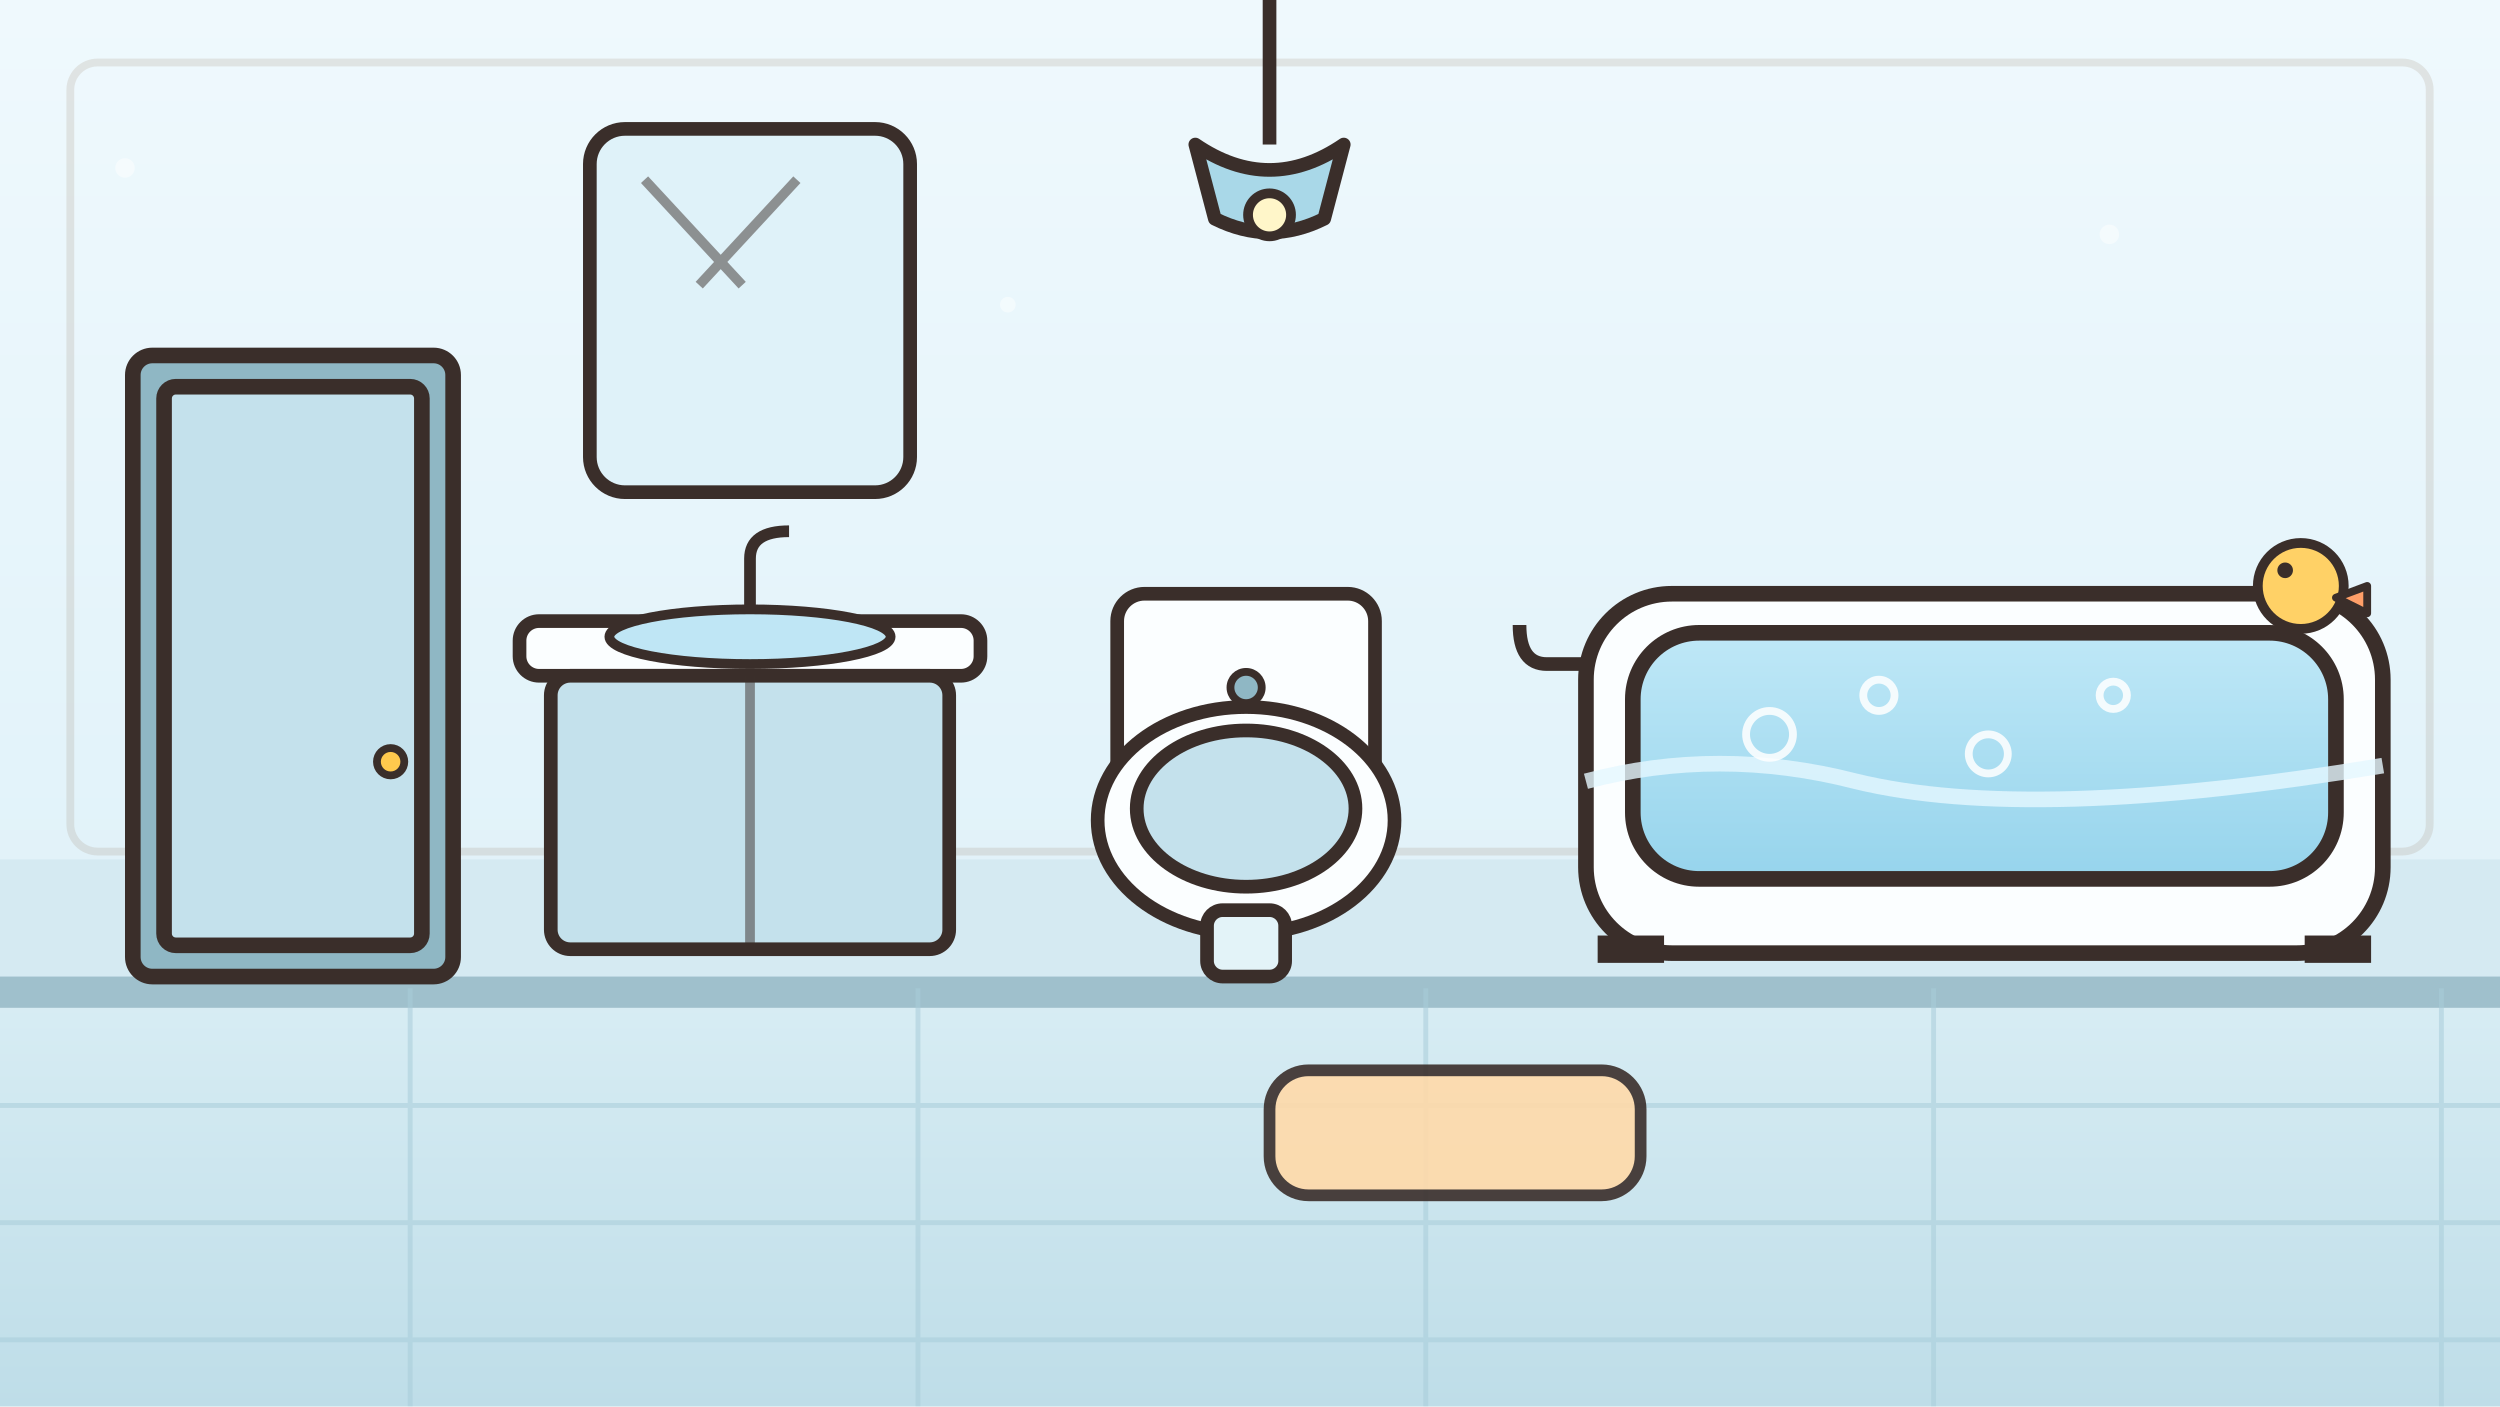
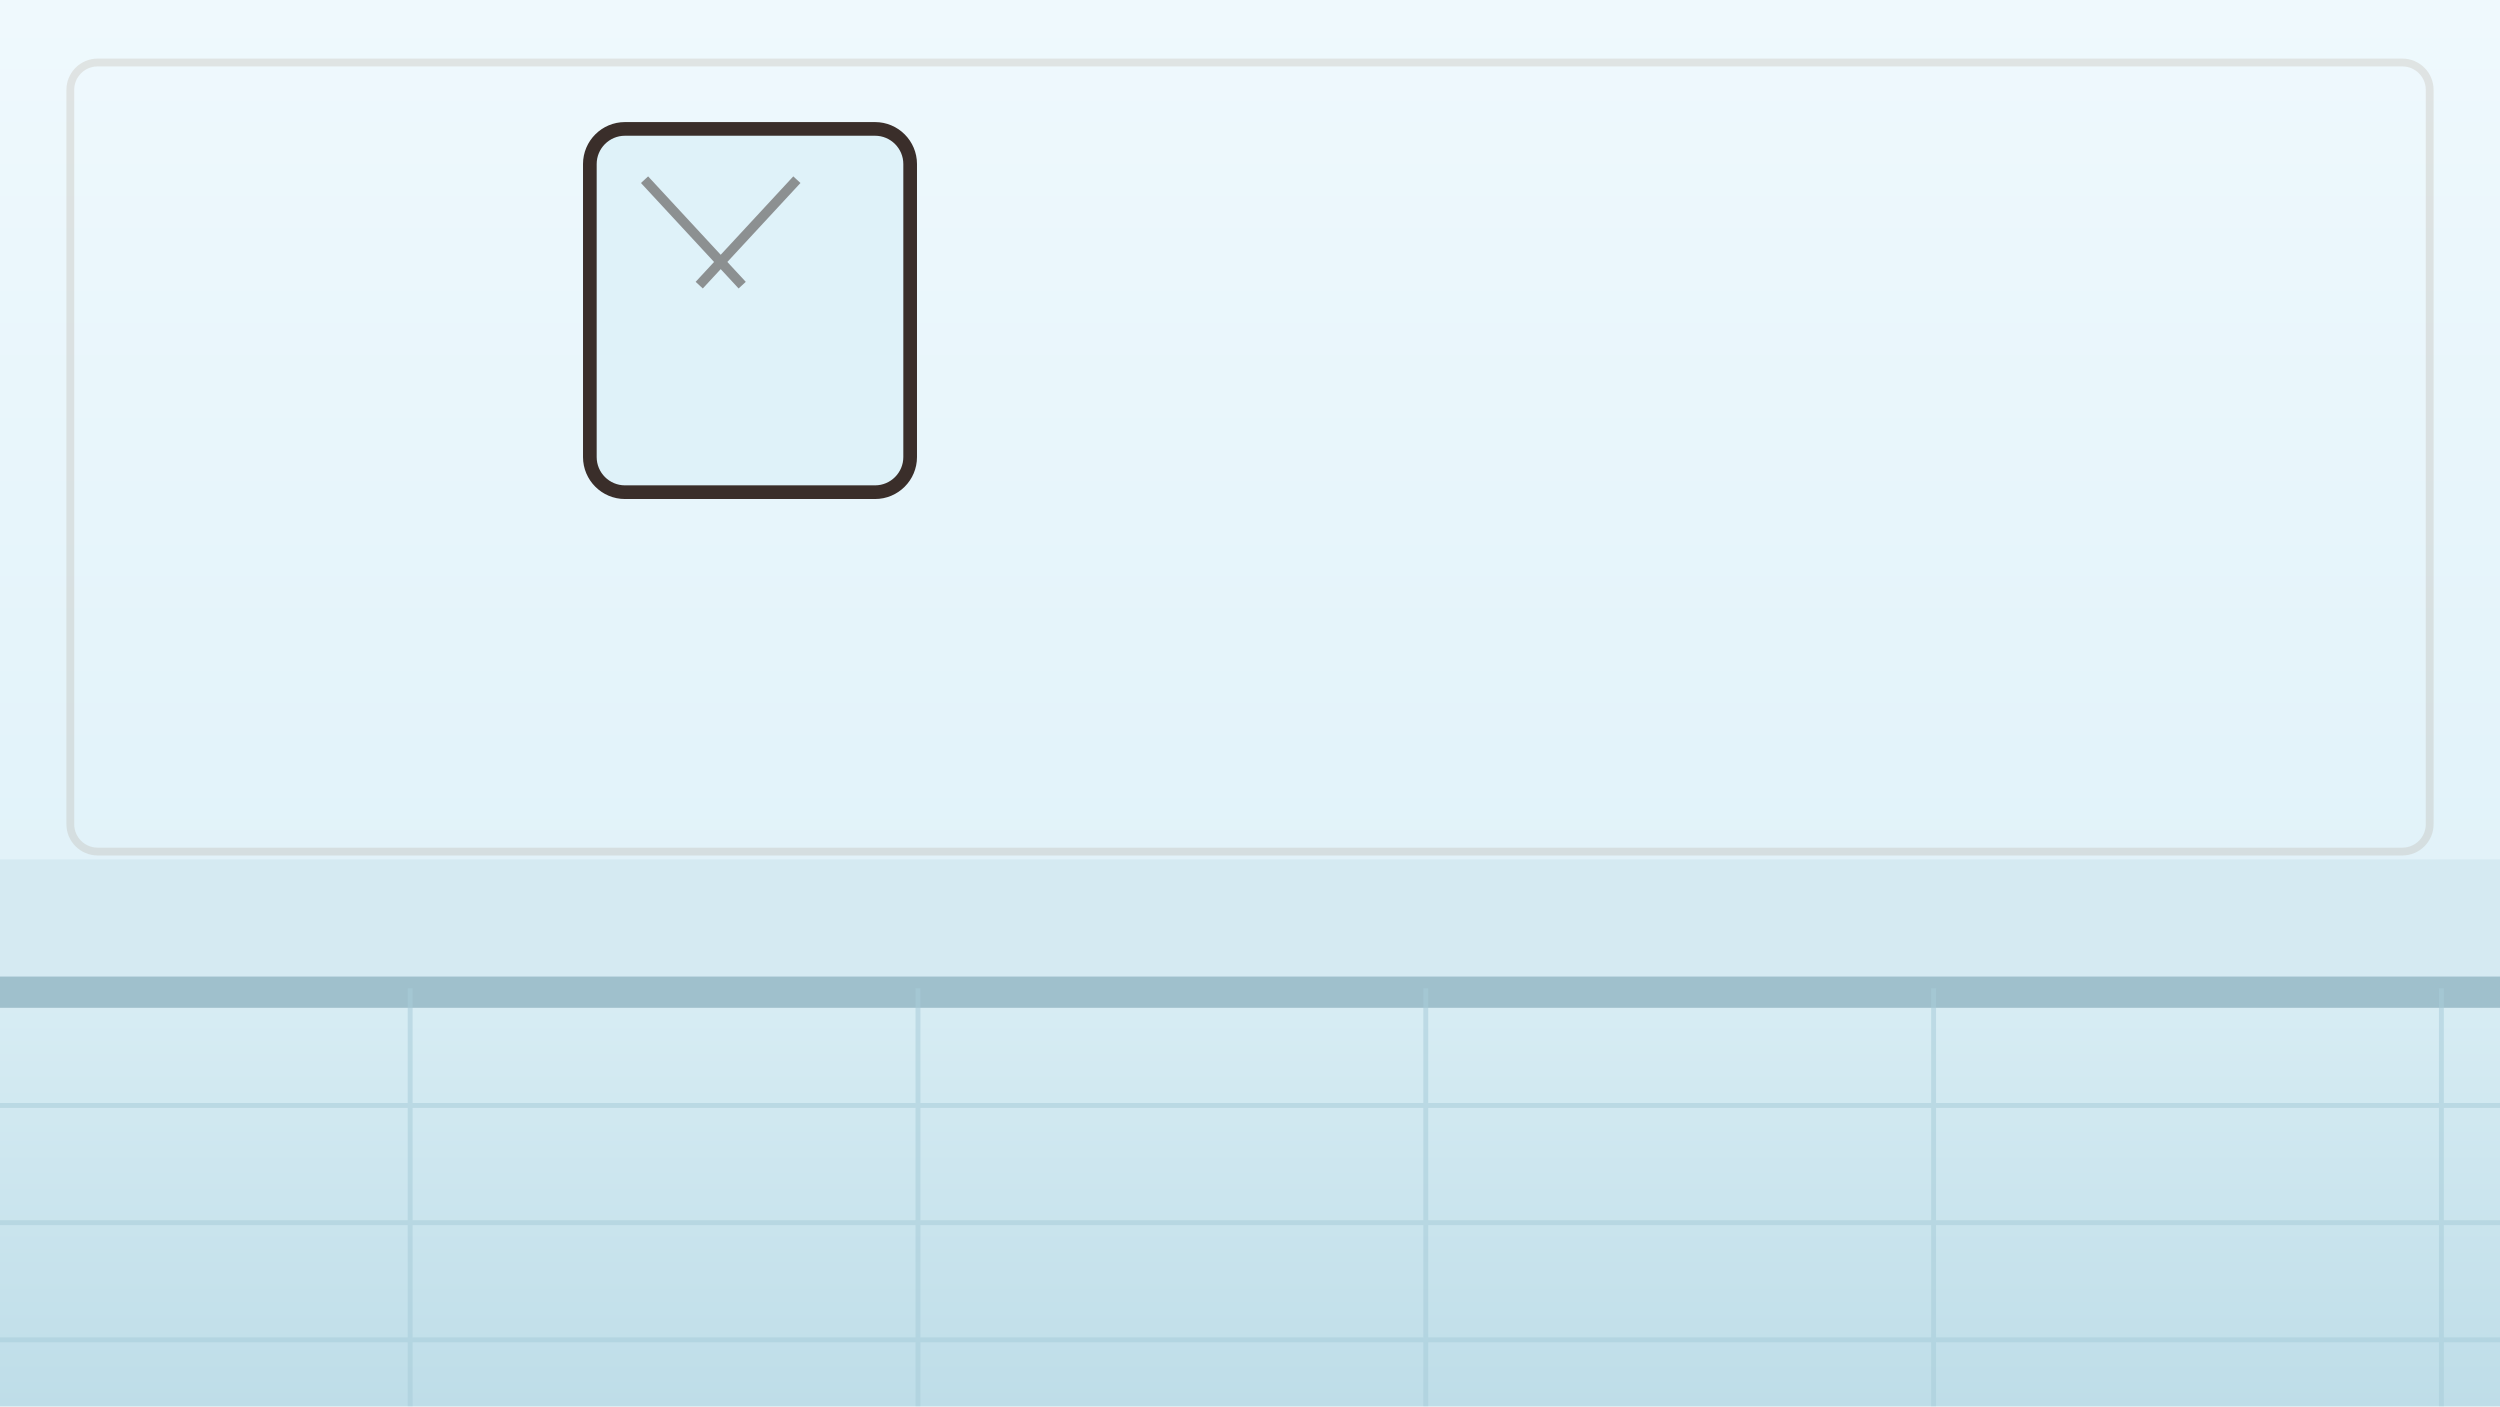
<svg xmlns="http://www.w3.org/2000/svg" viewBox="0 0 1280 720" width="1280" height="720">
  <defs>
    <linearGradient id="wall" x1="0" y1="0" x2="0" y2="1">
      <stop offset="0" stop-color="#eff9fd" />
      <stop offset="1" stop-color="#d9eef7" />
    </linearGradient>
    <linearGradient id="floor" x1="0" y1="0" x2="0" y2="1">
      <stop offset="0" stop-color="#d8edf4" />
      <stop offset="1" stop-color="#bedde8" />
-     </linearGradient>
-     <linearGradient id="water" x1="0" y1="0" x2="0" y2="1">
-       <stop offset="0" stop-color="#bfe8f7" />
-       <stop offset="1" stop-color="#96d4ec" />
    </linearGradient>
  </defs>
  <rect width="1280" height="720" fill="url(#wall)" />
  <rect y="440" width="1280" height="66" fill="#d5eaf2" />
  <rect y="506" width="1280" height="214" fill="url(#floor)" />
  <rect width="1280" height="16" y="500" fill="#9fc0cc" />
  <g stroke="#a7ccd8" stroke-width="2.5" opacity="0.55">
    <path d="M0 566 H1280" />
    <path d="M0 626 H1280" />
    <path d="M0 686 H1280" />
    <path d="M210 506 V720" />
    <path d="M470 506 V720" />
    <path d="M730 506 V720" />
    <path d="M990 506 V720" />
    <path d="M1250 506 V720" />
  </g>
  <g stroke="#8f7458" stroke-width="4" opacity="0.16" fill="none">
    <rect x="36" y="32" width="1208" height="404" rx="14" />
  </g>
-   <g stroke="#3a2e2a" stroke-width="8" stroke-linejoin="round">
-     <rect x="68" y="182" width="164" height="318" rx="10" fill="#8fb7c4" />
-     <rect x="84" y="198" width="132" height="286" rx="6" fill="#c4e1ec" />
-     <circle cx="200" cy="390" r="7" fill="#ffc94d" stroke-width="4" />
-   </g>
  <g stroke="#3a2e2a" stroke-width="7" stroke-linejoin="round">
    <rect x="302" y="66" width="164" height="186" rx="18" fill="#dff2f9" />
    <path d="M330 92 L380 146 M408 92 L358 146" stroke-width="5" opacity="0.5" />
-     <rect x="266" y="318" width="236" height="28" rx="10" fill="#fbfeff" />
-     <rect x="282" y="346" width="204" height="140" rx="10" fill="#c4e1ec" />
-     <path d="M384 346 V486" stroke-width="5" opacity="0.5" />
-     <ellipse cx="384" cy="326" rx="72" ry="14" fill="#bfe6f5" stroke-width="5" />
-     <path d="M384 312 V286 Q384 272 404 272" fill="none" stroke-width="6" />
-   </g>
-   <g stroke="#3a2e2a" stroke-width="7" stroke-linejoin="round">
-     <rect x="572" y="304" width="132" height="104" rx="14" fill="#fbfeff" />
-     <ellipse cx="638" cy="420" rx="76" ry="58" fill="#fbfeff" />
-     <ellipse cx="638" cy="414" rx="56" ry="40" fill="#c4e1ec" />
-     <rect x="618" y="466" width="40" height="34" rx="8" fill="#e3f3f8" />
-     <circle cx="638" cy="352" r="8" fill="#8fb7c4" stroke-width="4" />
-   </g>
-   <g stroke="#3a2e2a" stroke-width="8" stroke-linejoin="round">
-     <rect x="812" y="304" width="408" height="184" rx="44" fill="#fbfeff" />
-     <rect x="836" y="324" width="360" height="126" rx="34" fill="url(#water)" />
-     <path d="M812 400 Q880 382 950 400 Q1040 422 1220 392" fill="none" stroke="#e5f7ff" stroke-width="8" opacity="0.8" />
-     <path d="M818 486 H852 M1180 486 H1214" stroke-width="14" />
-     <path d="M812 340 H792 Q778 340 778 320" fill="none" stroke-width="7" />
-     <circle cx="1178" cy="300" r="22" fill="#ffd166" stroke-width="5" />
-     <circle cx="1170" cy="292" r="4" fill="#3a2e2a" stroke="none" />
-     <path d="M1196 306 L1212 300 L1212 314 Z" fill="#ff9f68" stroke-width="4" />
-   </g>
-   <g stroke="#3a2e2a" stroke-width="7" stroke-linejoin="round">
-     <path d="M650 0 V74" fill="none" />
-     <path d="M612 74 Q650 100 688 74 L678 112 Q650 126 622 112 Z" fill="#a9d8e8" />
-     <circle cx="650" cy="110" r="11" fill="#fff6c9" stroke-width="5" />
-   </g>
-   <g fill="none" stroke="#ffffff" stroke-width="4" opacity="0.85">
-     <circle cx="906" cy="376" r="12" />
-     <circle cx="962" cy="356" r="8" />
-     <circle cx="1018" cy="386" r="10" />
-     <circle cx="1082" cy="356" r="7" />
-   </g>
-   <rect x="650" y="548" width="190" height="64" rx="20" fill="#ffd9a8" stroke="#3a2e2a" stroke-width="6" opacity="0.9" />
-   <g fill="#ffffff" opacity="0.45">
-     <circle cx="64" cy="86" r="5" />
-     <circle cx="516" cy="156" r="4" />
-     <circle cx="1080" cy="120" r="5" />
  </g>
</svg>
